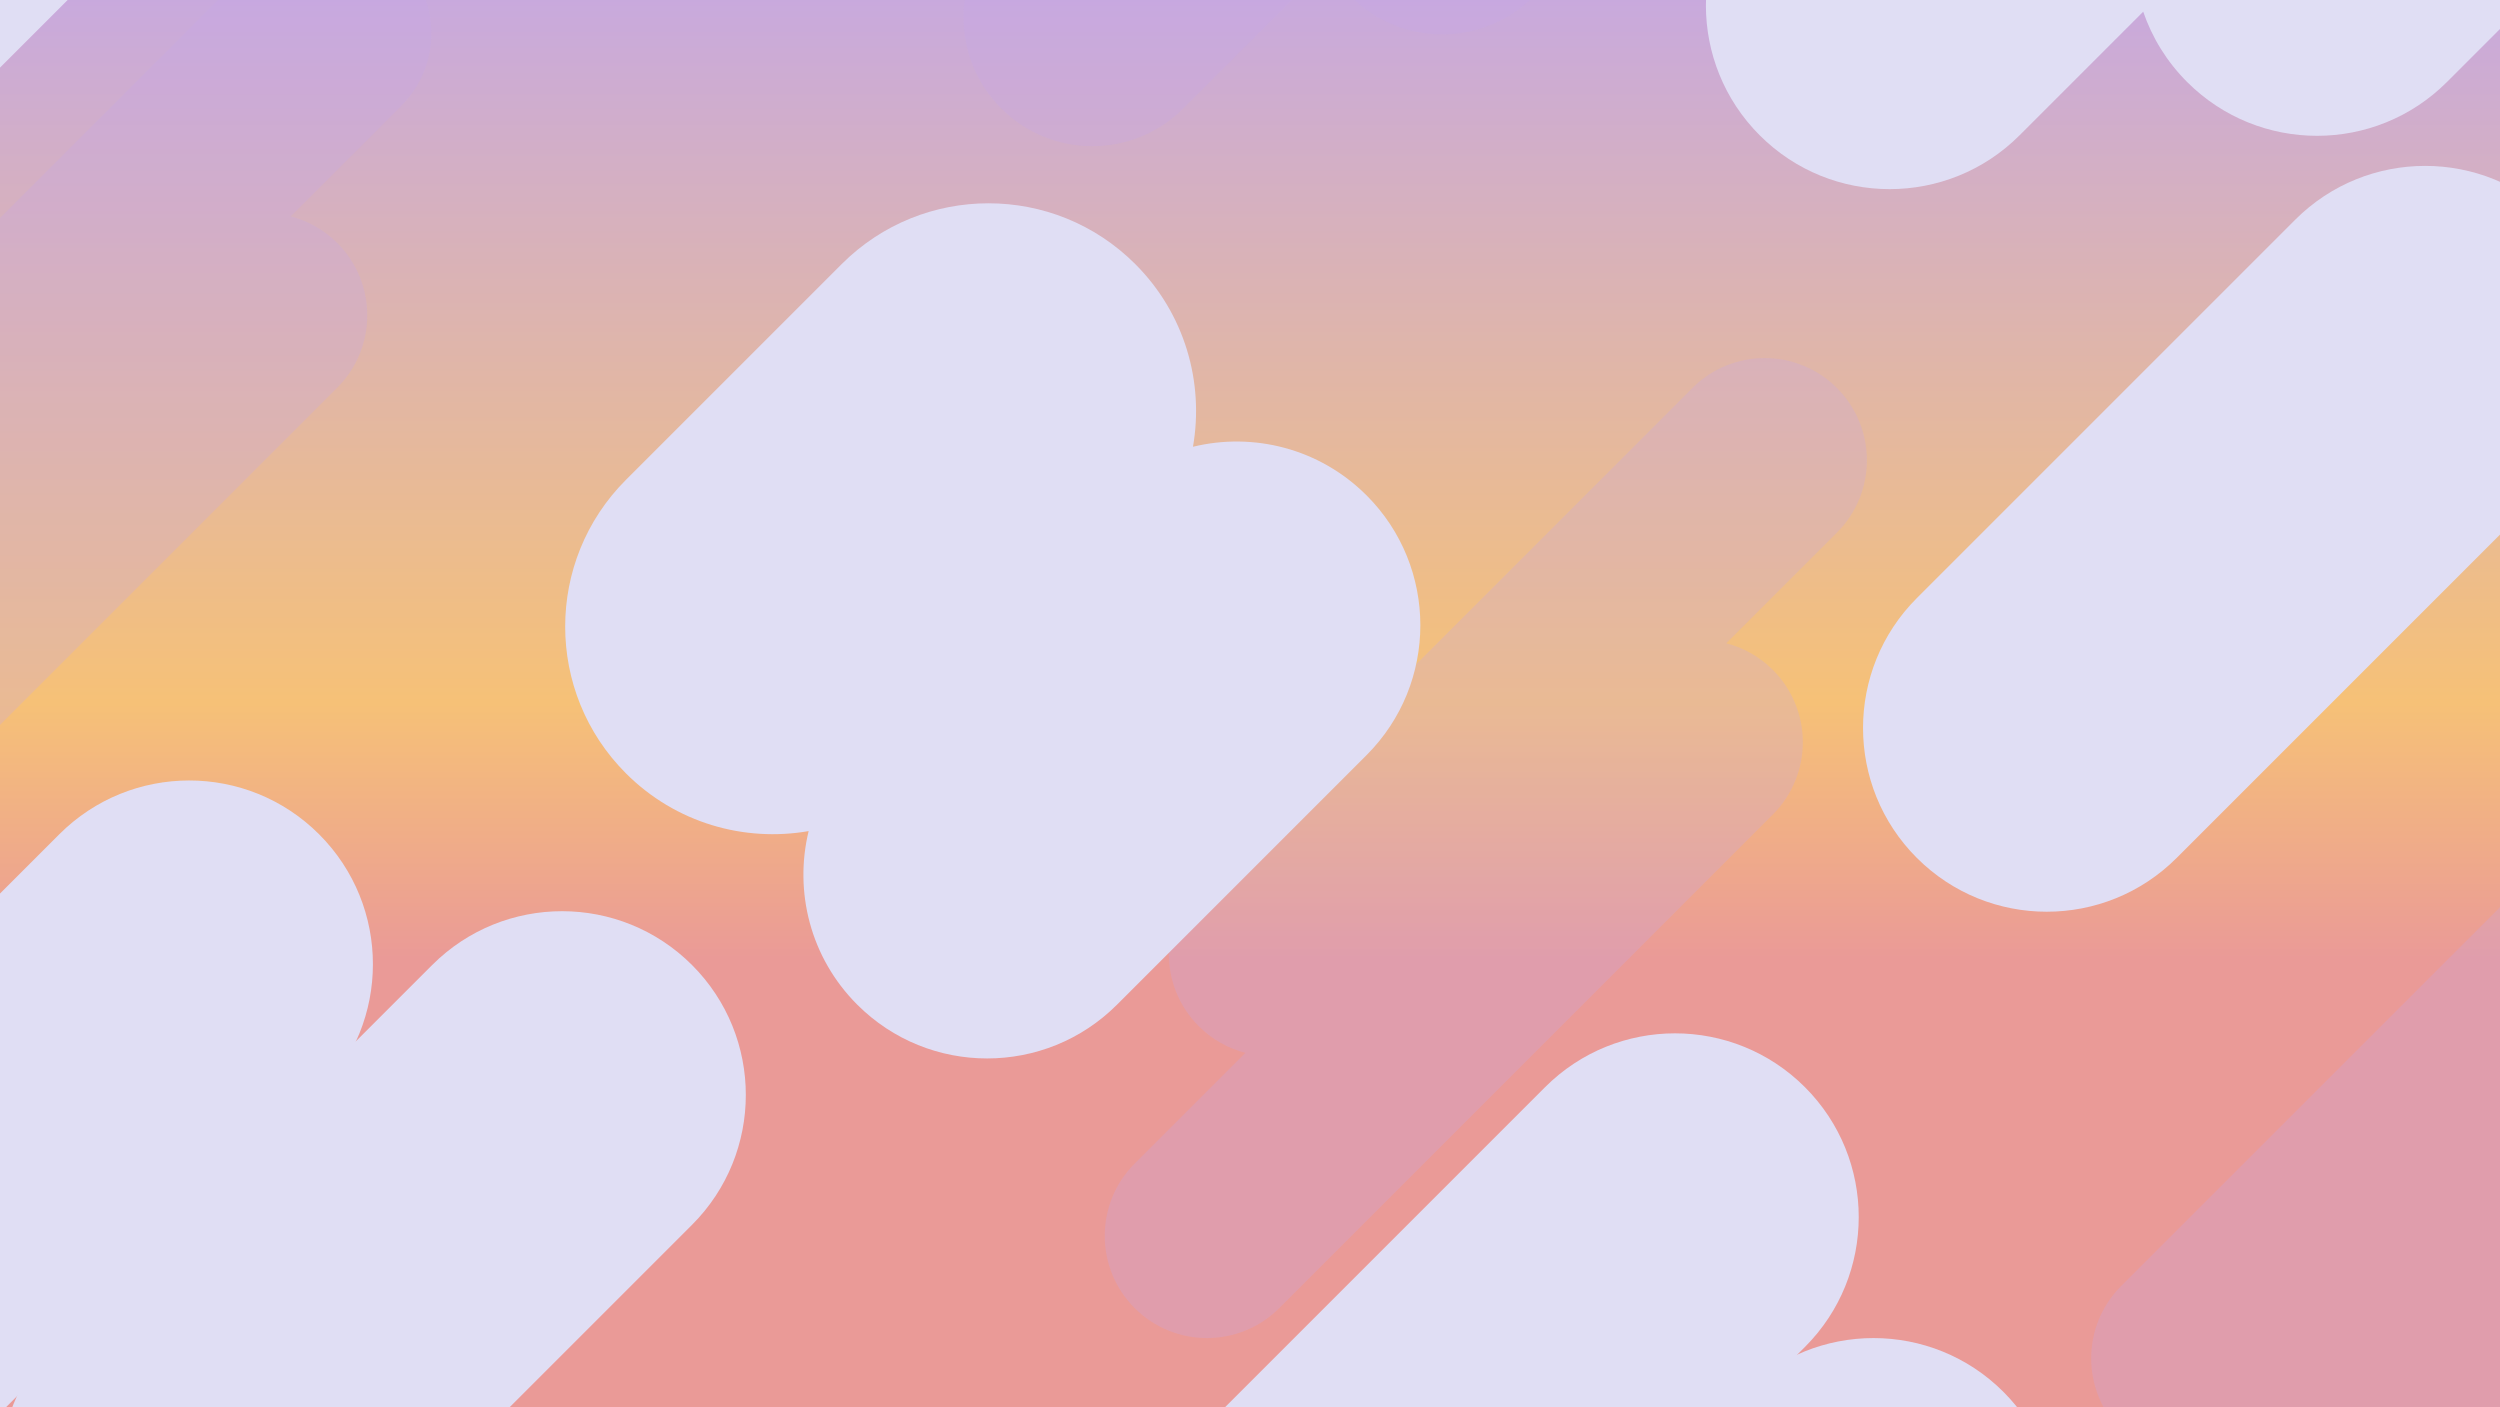
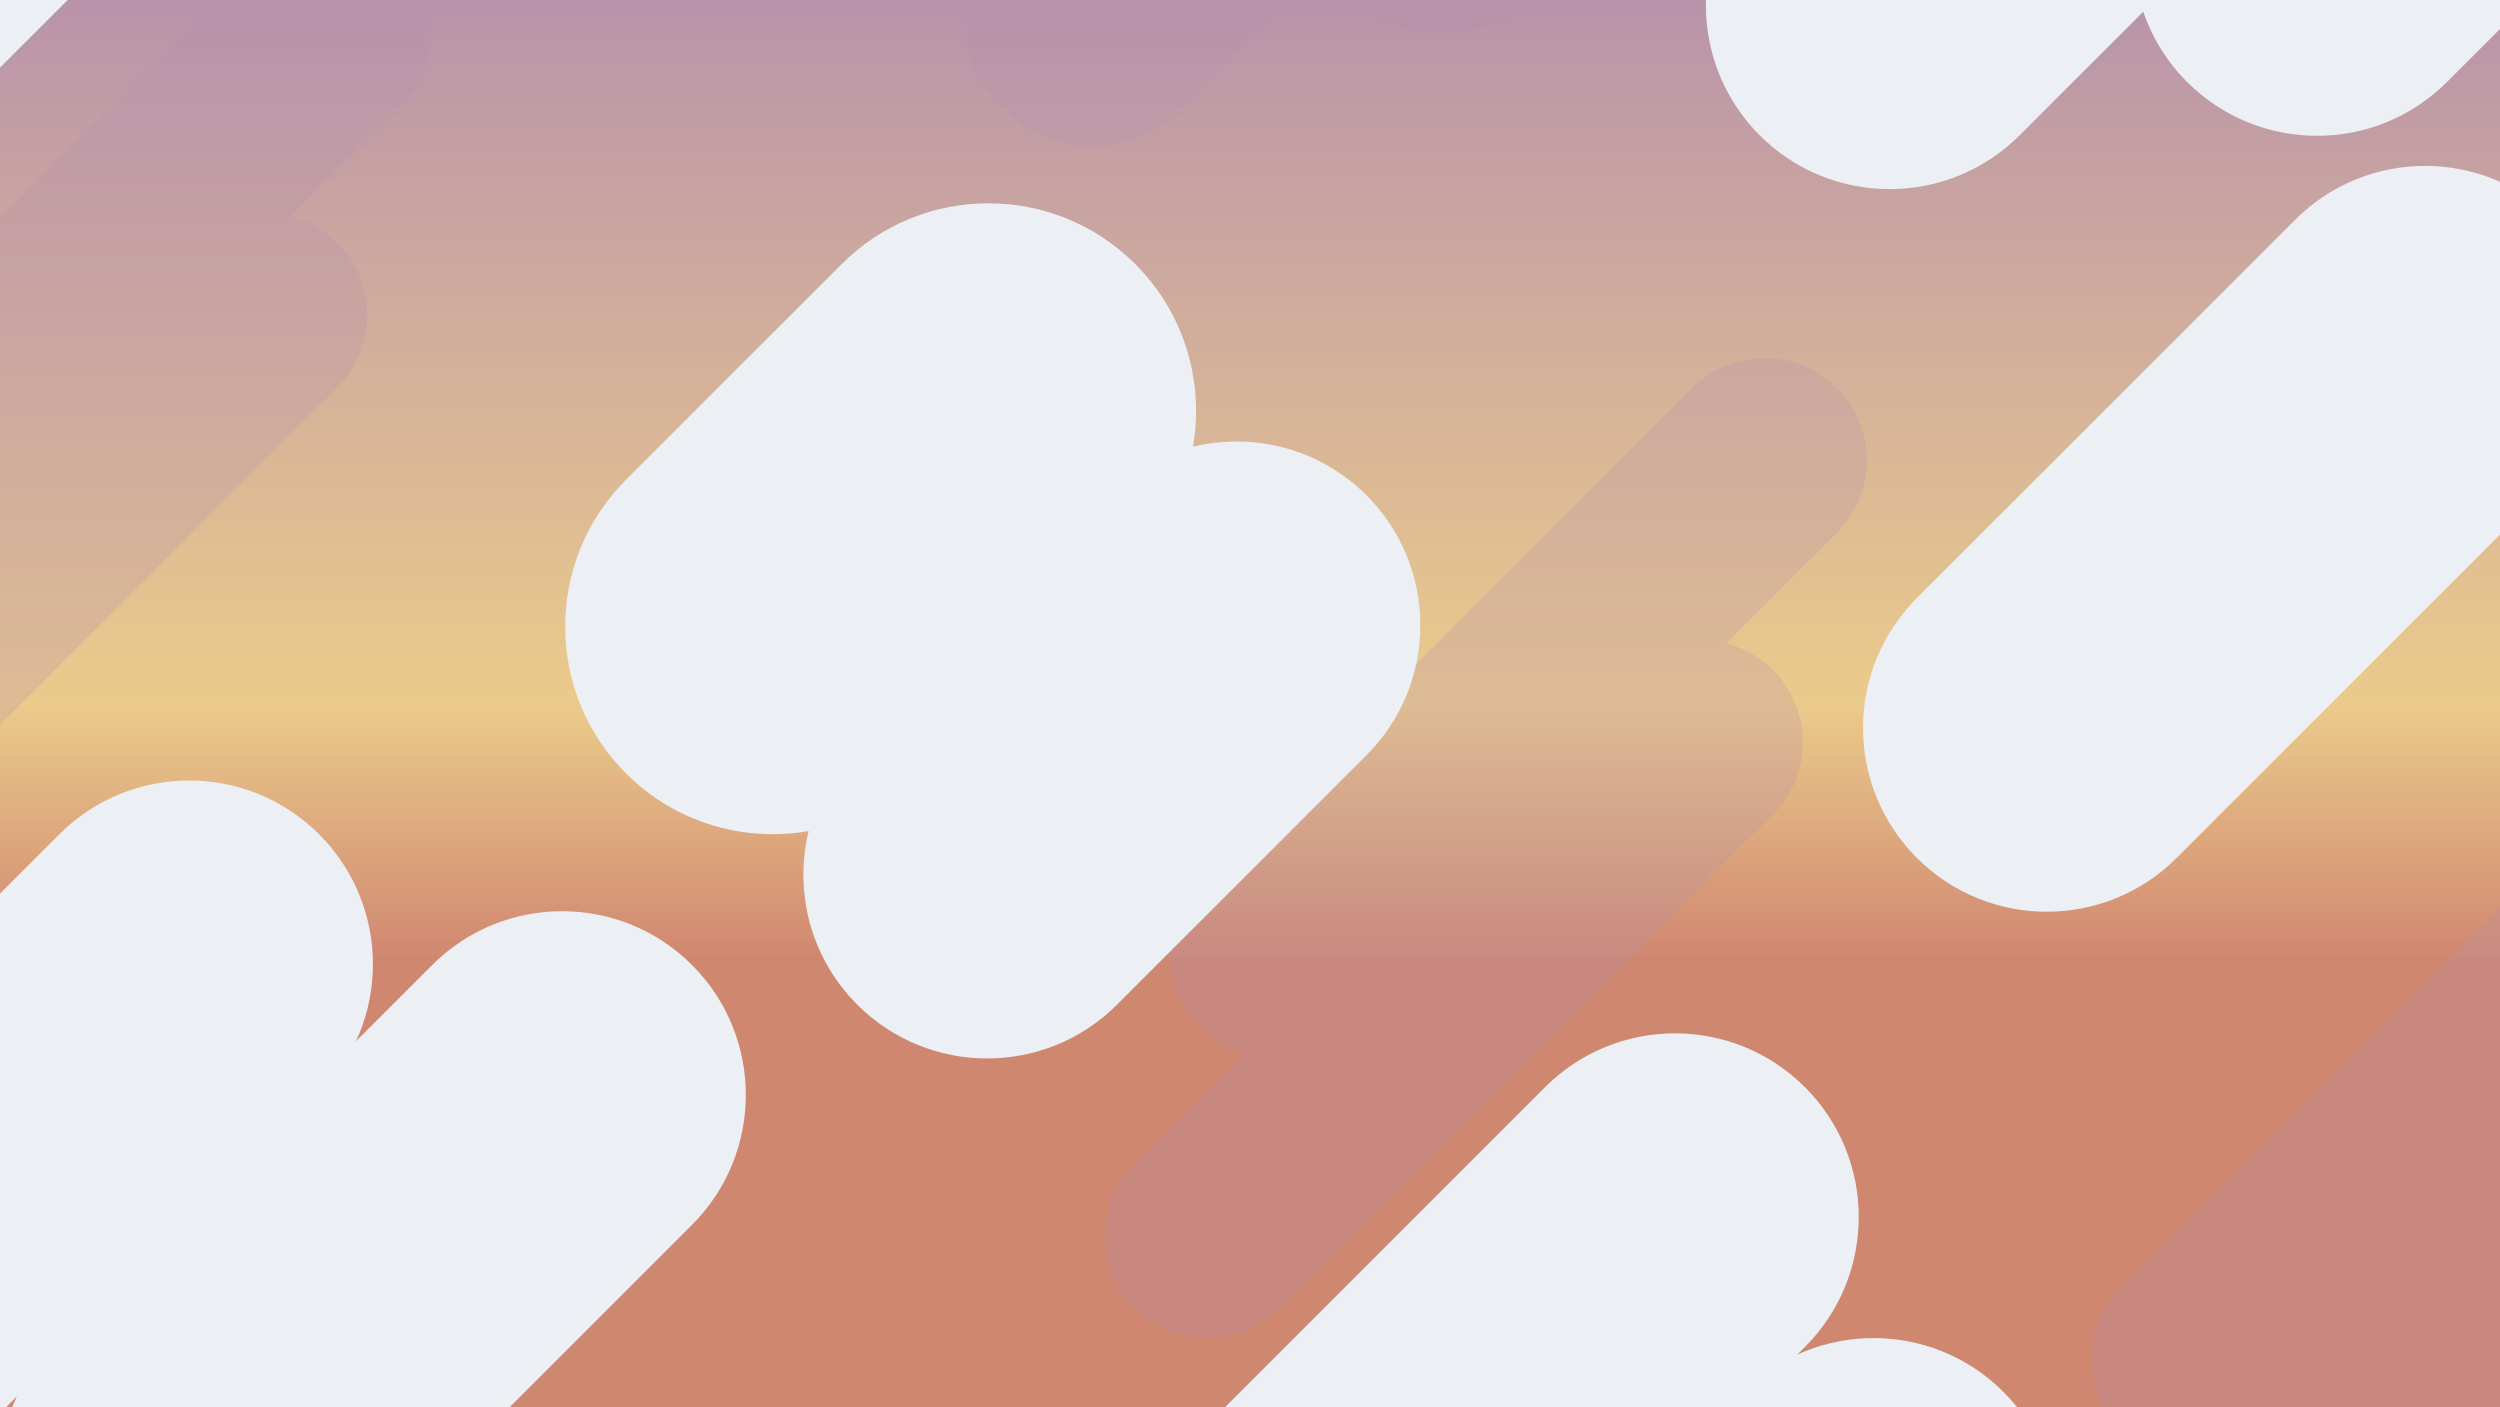
<svg xmlns="http://www.w3.org/2000/svg" id="nubes" viewBox="0 0 1920.1 1080.06">
  <defs>
    <style>
      .cls-1 {
        /* {# rcol(data.color.text) #} */
-         fill: #e0def4;
+         fill: #eceff4;
      }

      .cls-2 {
        /* {# rcol(data.color.iris) #} */
-         fill: #c4a7e7;
+         fill: #b48ead;
        opacity: .26;
      }

      .cls-3 {
        fill: url(#linear-gradient);
      }
    </style>
    <linearGradient id="linear-gradient" x1="956.38" y1="-446.37" x2="956.38" y2="1525.49" gradientUnits="userSpaceOnUse">
-       <stop offset=".2" stop-color="#c4a7e7" />
-       <stop offset=".5" stop-color="#f6c177" />
-       <stop offset=".6" stop-color="#ea9a97" />
+       <stop offset=".2" stop-color="#b48ead" />
+       <stop offset=".5" stop-color="#ebcb8b" />
+       <stop offset=".6" stop-color="#d08770" />
    </linearGradient>
  </defs>
  <rect class="cls-3" x="-29.55" y="-127.05" width="1971.86" height="1233.71" />
  <path class="cls-2" d="M1527.93-492.67h0c-38.62-38.62-101.24-38.62-139.86,0l-110.78,110.78c-4.59-8.99-10.63-17.44-18.16-24.96h0c-38.62-38.62-101.24-38.62-139.86,0L768.97-56.55c-38.62,38.62-38.62,101.24,0,139.86h0c38.62,38.62,101.24,38.62,139.86,0l110.78-110.78c4.59,8.99,10.63,17.44,18.16,24.96h0c38.62,38.62,101.24,38.62,139.86,0l350.31-350.31c38.62-38.62,38.62-101.24,0-139.86Z" />
  <path class="cls-2" d="M308.31-29.85h0c-30.66-30.66-80.37-30.66-111.03,0L-181.86,349.29c-30.66,30.66-30.66,80.37,0,111.03h0c10.27,10.27,22.69,17.09,35.8,20.47l-85.02,85.02c-30.66,30.66-30.66,80.37,0,111.03h0c30.66,30.66,80.37,30.66,111.03,0l379.13-379.13c30.66-30.66,30.66-80.37,0-111.03h0c-10.27-10.27-22.69-17.09-35.8-20.47l85.02-85.02c30.66-30.66,30.66-80.37,0-111.03Z" />
  <path class="cls-2" d="M1410.86,298.01h0c-30.66-30.66-80.37-30.66-111.03,0l-379.13,379.13c-30.66,30.66-30.66,80.37,0,111.03h0c10.27,10.27,22.69,17.09,35.8,20.47l-85.02,85.02c-30.66,30.66-30.66,80.37,0,111.03h0c30.66,30.66,80.37,30.66,111.03,0l379.13-379.13c30.66-30.66,30.66-80.37,0-111.03h0c-10.27-10.27-22.69-17.09-35.8-20.47l85.02-85.02c30.66-30.66,30.66-80.37,0-111.03Z" />
  <path class="cls-2" d="M2119.27,608.6h0c-30.66-30.66-80.37-30.66-111.03,0l-379.13,379.13c-30.66,30.66-30.66,80.37,0,111.03h0c10.27,10.27,22.69,17.09,35.8,20.47l-85.02,85.02c-30.66,30.66-30.66,80.37,0,111.03h0c30.66,30.66,80.37,30.66,111.03,0l379.13-379.13c30.66-30.66,30.66-80.37,0-111.03h0c-10.27-10.27-22.69-17.09-35.8-20.47l85.02-85.02c30.66-30.66,30.66-80.37,0-111.03Z" />
  <path class="cls-1" d="M1049.54,380.44h0c-36.14-36.14-87.01-48.58-133.29-37.31,8.62-49.42-6.15-102.12-44.31-140.29h0c-62.27-62.27-163.23-62.27-225.5,0l-165.66,165.66c-62.27,62.27-62.27,163.23,0,225.5h0c38.17,38.17,90.87,52.93,140.29,44.31-11.26,46.28,1.17,97.15,37.31,133.29h0c55.11,55.11,144.45,55.11,199.56,0l191.61-191.61c55.11-55.11,55.11-144.45,0-199.56Z" />
  <rect class="cls-1" x="1370.7" y="272.72" width="693.2" height="282.22" rx="141.11" ry="141.11" transform="translate(210.36 1335.52) rotate(-45)" />
  <rect class="cls-1" x="-332.59" y="-302.74" width="693.2" height="282.22" rx="130.86" ry="130.86" transform="translate(118.39 -37.43) rotate(-45)" />
  <rect class="cls-1" x="794.57" y="938.95" width="693.2" height="282.22" rx="141.11" ry="141.11" transform="translate(-429.48 1123.27) rotate(-45)" />
  <rect class="cls-1" x="947.04" y="1173" width="693.2" height="282.22" rx="141.11" ry="141.11" transform="translate(-550.32 1299.63) rotate(-45)" />
  <rect class="cls-1" x="-346.6" y="744.74" width="693.2" height="282.22" rx="141.11" ry="141.11" transform="translate(-626.39 259.46) rotate(-45)" />
  <rect class="cls-1" x="-60.19" y="845.14" width="693.2" height="282.22" rx="141.11" ry="141.11" transform="translate(-613.5 491.39) rotate(-45)" />
  <path class="cls-1" d="M2169.96-427.18h0c-55.11-55.11-144.45-55.11-199.56,0l-94.97,94.97c-6.75-19.74-17.99-38.28-33.73-54.02h0c-55.11-55.11-144.45-55.11-199.56,0l-290.6,290.6c-55.11,55.11-55.11,144.45,0,199.56h0c55.11,55.11,144.45,55.11,199.56,0l94.97-94.97c6.75,19.74,17.99,38.28,33.73,54.02h0c55.11,55.11,144.45,55.11,199.56,0l290.6-290.6c55.11-55.11,55.11-144.45,0-199.56Z" />
</svg>
